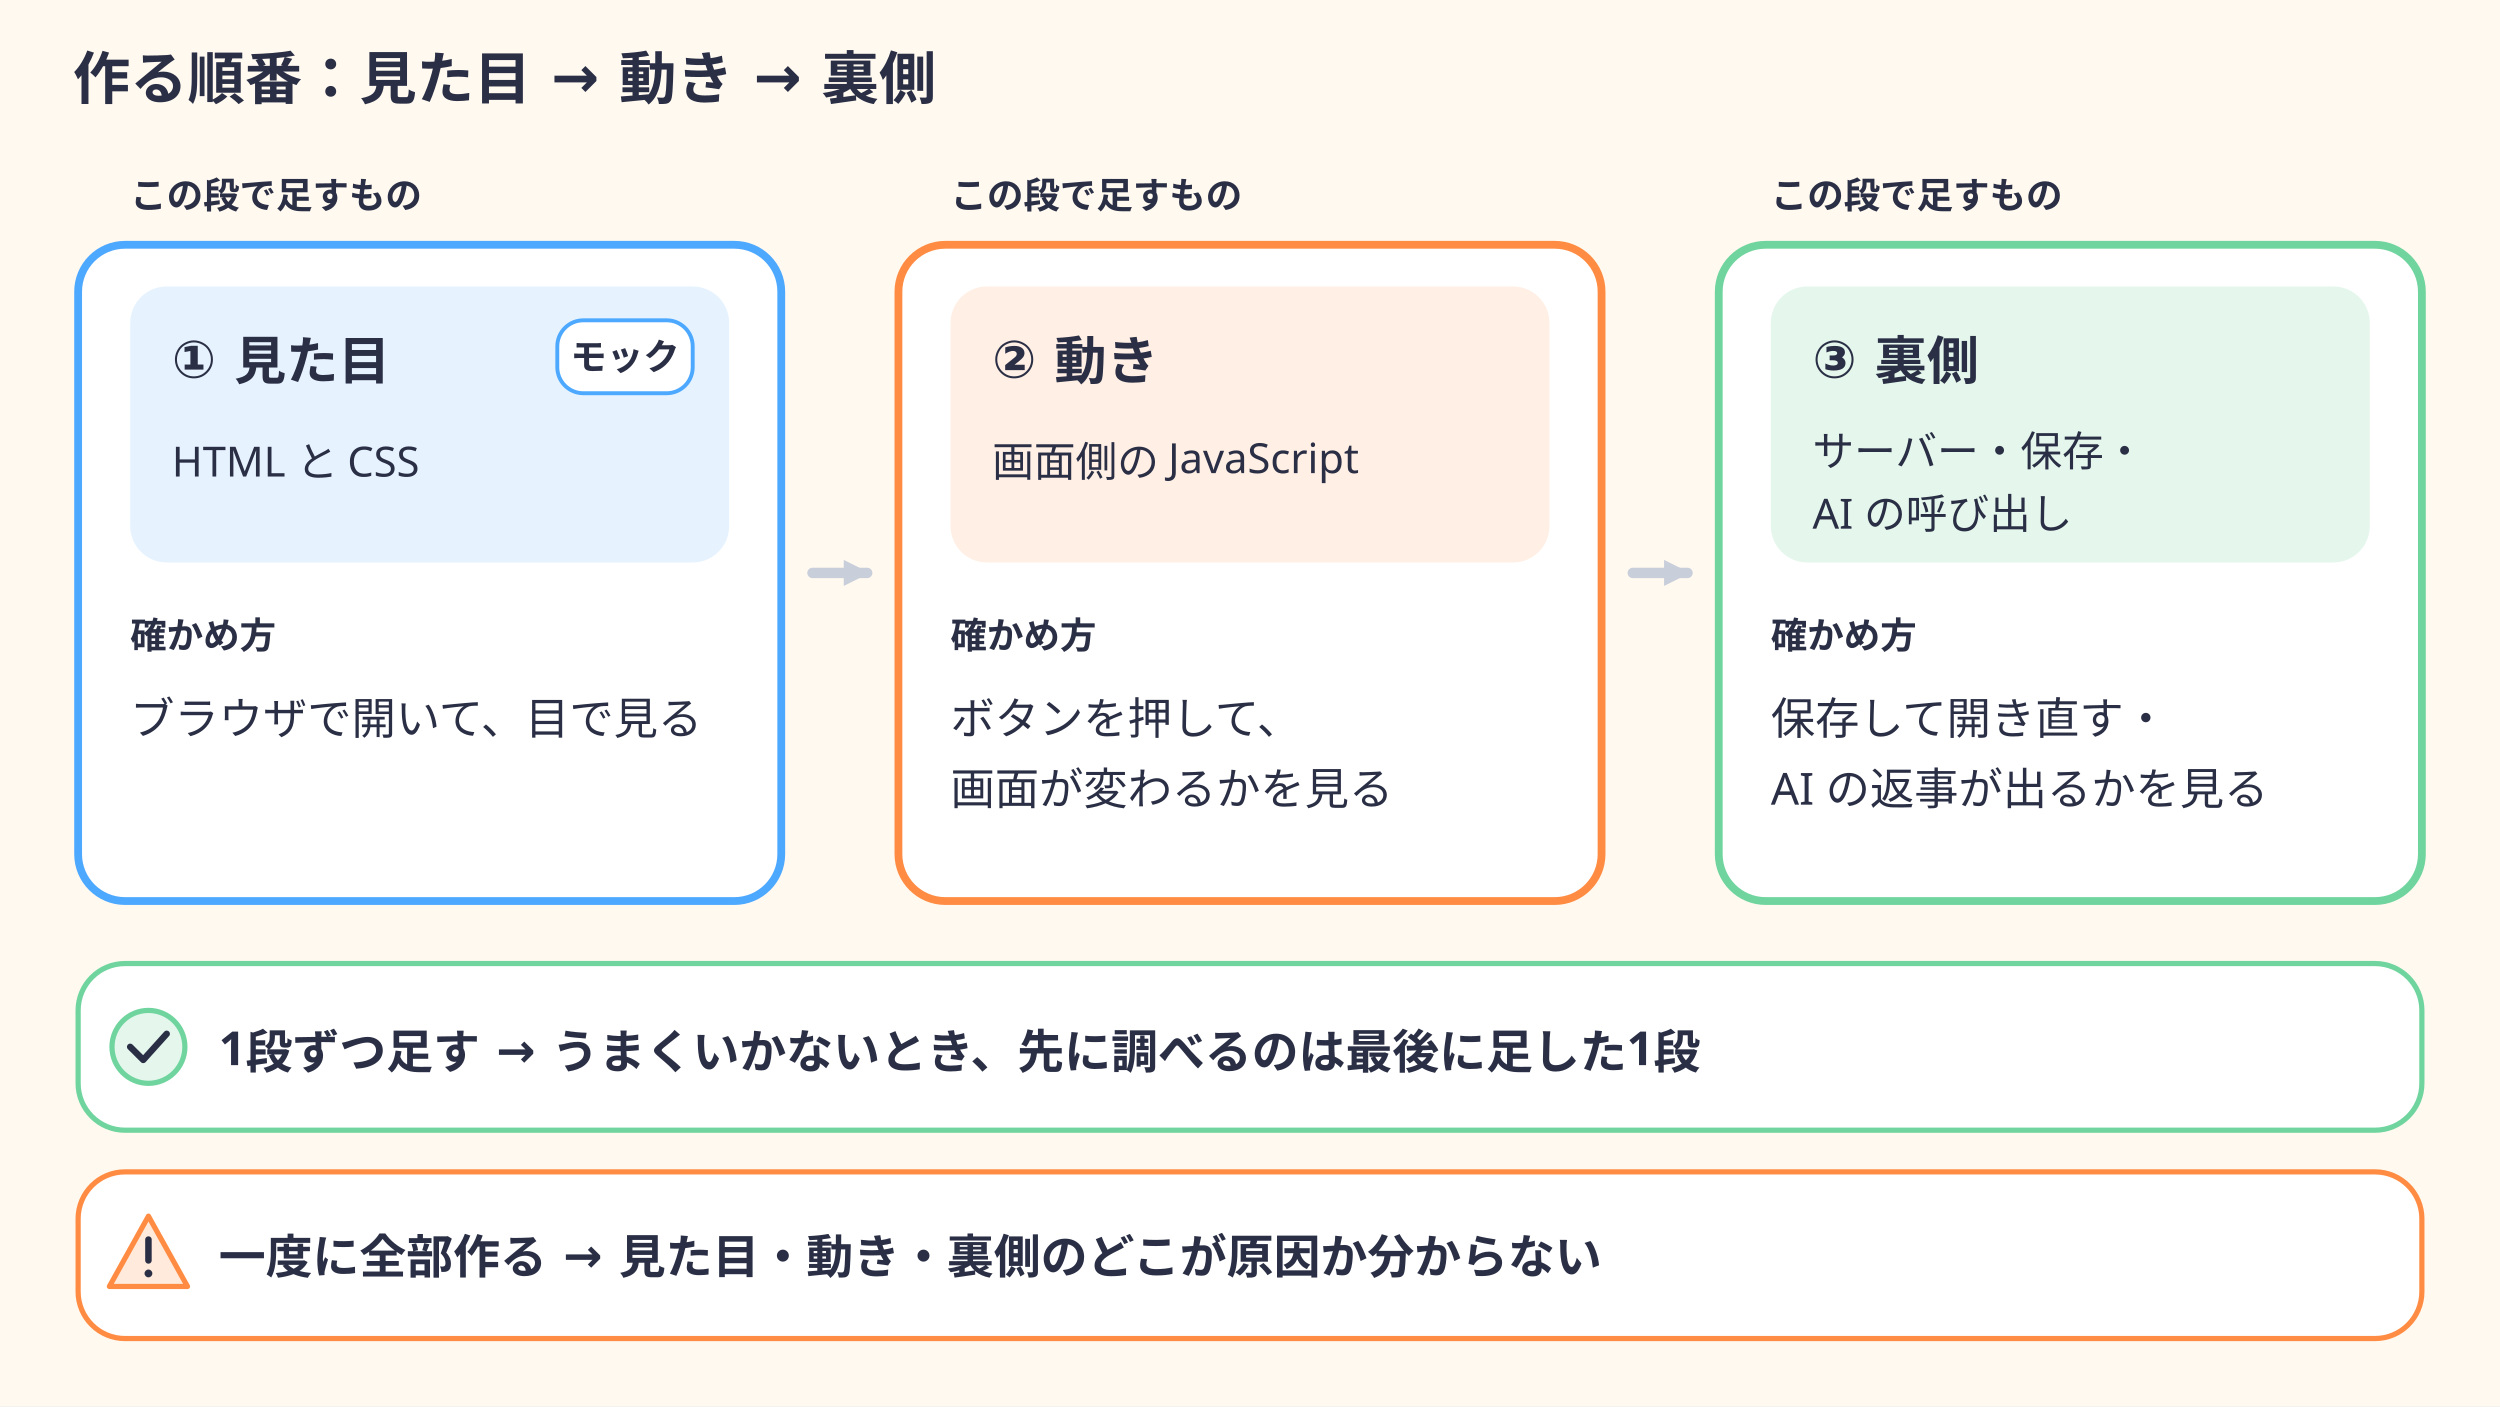
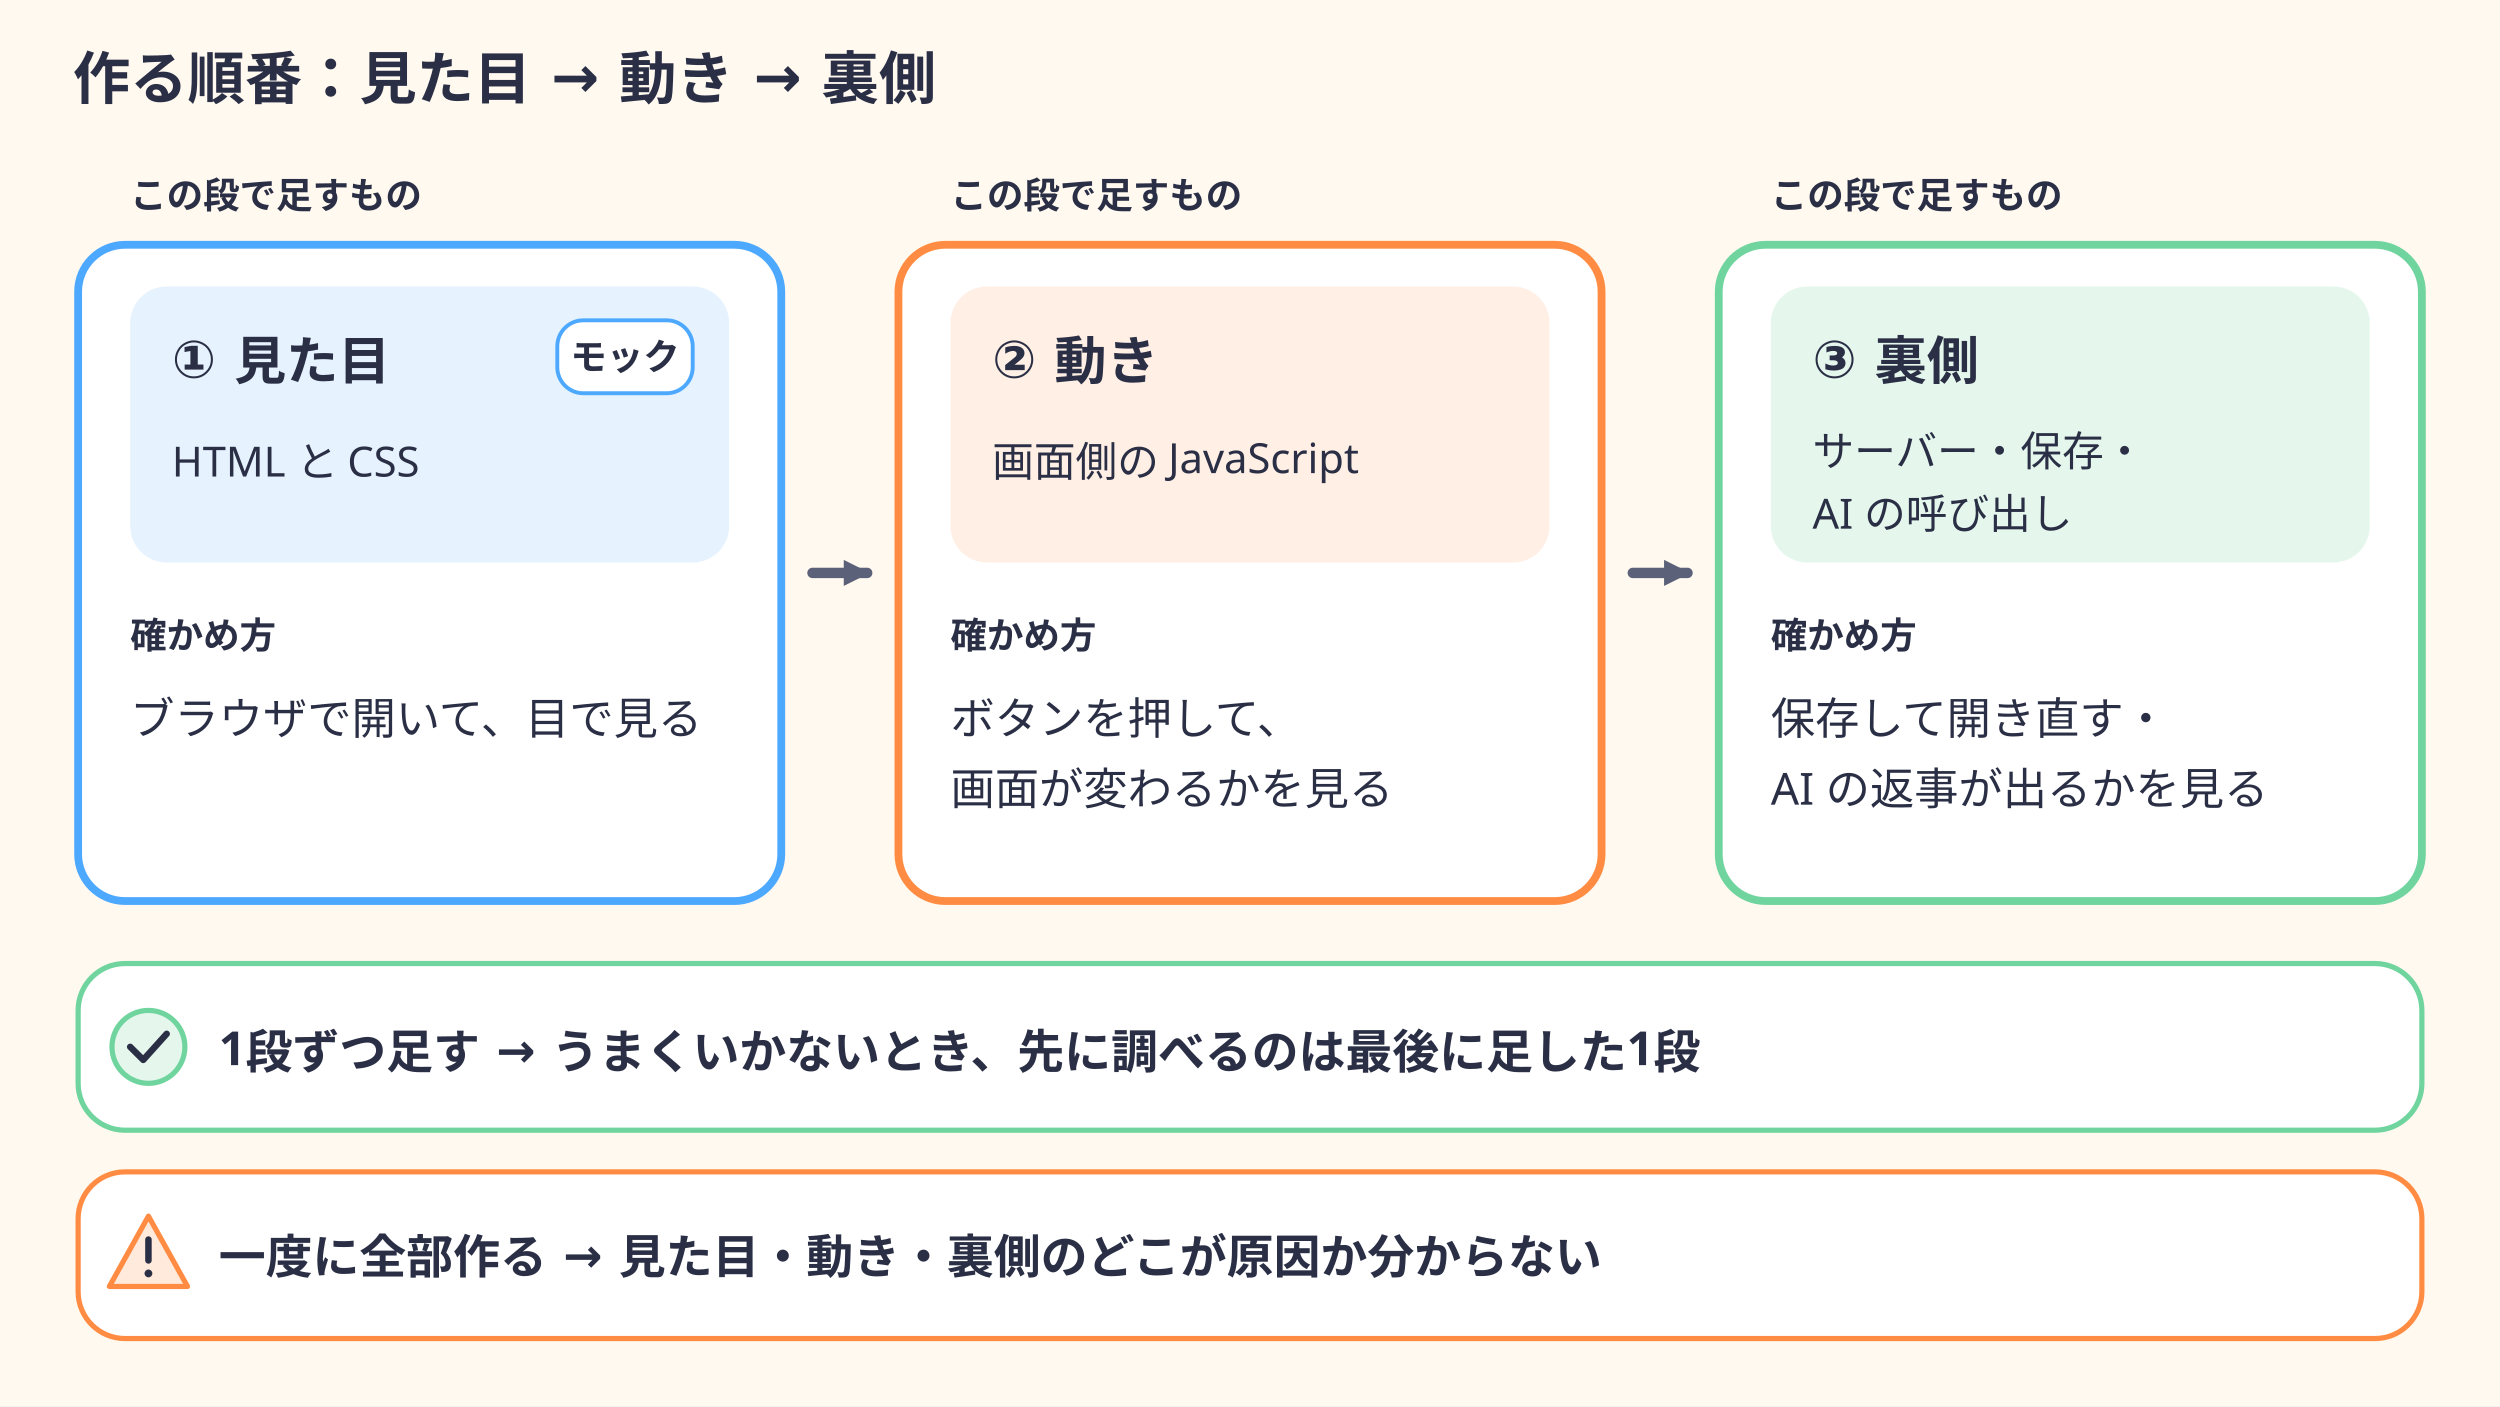
<svg xmlns="http://www.w3.org/2000/svg" id="diagram-build-order" viewBox="0 0 960 540" role="img" aria-labelledby="svg-title svg-desc">
  <defs id="diagram-definitions">
    <marker id="arrow-gray" markerWidth="10" markerHeight="10" refX="9" refY="5" orient="auto" markerUnits="userSpaceOnUse" viewBox="0 0 10 10">
-       <path id="arrow-gray-tip" d="M0 0L10 5L0 10Z" fill="#C9CEDB" />
+       <path id="arrow-gray-tip" d="M0 0L10 5L0 10Z" fill="#5A6178" />
    </marker>
  </defs>
  <rect id="canvas" x="0" y="0" width="960" height="540" fill="#FFF9F0" />
  <g id="diagram-content" font-family="'Hiragino Kaku Gothic ProN','Hiragino Sans','Noto Sans JP',sans-serif" fill="#2A2F45">
    <text id="main-title" x="28" y="38" font-size="22" font-weight="700">作る順番：見た目 → 動き → 裏側</text>
    <g id="step-1" role="group" aria-labelledby="step-1-title" aria-describedby="step-1-desc">
      <text id="step-1-add-label" x="50" y="80" font-size="14" font-weight="700">この段で足すもの</text>
      <rect id="step-1-panel" x="30" y="94" width="270" height="252" rx="18" fill="#FFFFFF" stroke="#4DA8FF" stroke-width="3" />
      <rect id="step-1-heading-box" x="50" y="110" width="230" height="106" rx="14" fill="#4DA8FF" fill-opacity="0.14" />
      <text id="step-1-heading" x="66" y="145" font-size="20" font-weight="700">① 見た目</text>
      <rect id="mock-tag-box" x="214" y="123" width="52" height="28" rx="10" fill="#FFFFFF" stroke="#4DA8FF" stroke-width="1.5" />
      <text id="mock-tag-text" x="240" y="142" font-size="14" font-weight="700" text-anchor="middle">モック</text>
      <text id="step-1-technology" x="66" y="183" font-size="16">HTML と CSS</text>
      <text id="step-1-check-label" x="50" y="249" font-size="14" font-weight="700">確かめ方</text>
      <text id="step-1-check-text" x="50" y="282" font-size="17">ブラウザで開いて、目で見る</text>
    </g>
-     <path id="step-1-to-2-arrow" d="M312 220H333" fill="none" stroke="#C9CEDB" stroke-width="4" stroke-linecap="round" marker-end="url(#arrow-gray)" />
+     <path id="step-1-to-2-arrow" d="M312 220H333" fill="none" stroke="#5A6178" stroke-width="4" stroke-linecap="round" marker-end="url(#arrow-gray)" />
    <g id="step-2" role="group" aria-labelledby="step-2-title" aria-describedby="step-2-desc">
      <text id="step-2-add-label" x="365" y="80" font-size="14" font-weight="700">この段で足すもの</text>
      <rect id="step-2-panel" x="345" y="94" width="270" height="252" rx="18" fill="#FFFFFF" stroke="#FF8C42" stroke-width="3" />
      <rect id="step-2-heading-box" x="365" y="110" width="230" height="106" rx="14" fill="#FF8C42" fill-opacity="0.14" />
      <text id="step-2-heading" x="381" y="145" font-size="20" font-weight="700">② 動き</text>
      <text id="step-2-technology" x="381" y="183" font-size="16">画面側の JavaScript</text>
      <text id="step-2-check-label" x="365" y="249" font-size="14" font-weight="700">確かめ方</text>
      <text id="step-2-check-text" font-size="17">
        <tspan id="step-2-check-line-1" x="365" y="282">ボタンを押して、</tspan>
        <tspan id="step-2-check-line-2" x="365" y="309">画面が変わるかを見る</tspan>
      </text>
    </g>
-     <path id="step-2-to-3-arrow" d="M627 220H648" fill="none" stroke="#C9CEDB" stroke-width="4" stroke-linecap="round" marker-end="url(#arrow-gray)" />
+     <path id="step-2-to-3-arrow" d="M627 220H648" fill="none" stroke="#5A6178" stroke-width="4" stroke-linecap="round" marker-end="url(#arrow-gray)" />
    <g id="step-3" role="group" aria-labelledby="step-3-title" aria-describedby="step-3-desc">
      <text id="step-3-add-label" x="680" y="80" font-size="14" font-weight="700">この段で足すもの</text>
      <rect id="step-3-panel" x="660" y="94" width="270" height="252" rx="18" fill="#FFFFFF" stroke="#6FD49D" stroke-width="3" />
      <rect id="step-3-heading-box" x="680" y="110" width="230" height="106" rx="14" fill="#6FD49D" fill-opacity="0.18" />
      <text id="step-3-heading" x="696" y="145" font-size="20" font-weight="700">③ 裏側</text>
      <text id="step-3-technology" font-size="16">
        <tspan id="step-3-technology-line-1" x="696" y="179">サーバー・保存・</tspan>
        <tspan id="step-3-technology-line-2" x="696" y="203">AI の呼び出し</tspan>
      </text>
      <text id="step-3-check-label" x="680" y="249" font-size="14" font-weight="700">確かめ方</text>
      <text id="step-3-check-text" font-size="17">
        <tspan id="step-3-check-line-1" x="680" y="282">保存して開き直す・</tspan>
        <tspan id="step-3-check-line-2" x="680" y="309">AI の返事が出るかを見る</tspan>
      </text>
    </g>
    <g id="one-step-benefit" role="group" aria-labelledby="benefit-title" aria-describedby="benefit-desc">
      <rect id="benefit-box" x="30" y="370" width="900" height="64" rx="18" fill="#FFFFFF" stroke="#6FD49D" stroke-width="2" />
      <circle id="benefit-check-circle" cx="57" cy="402" r="14" fill="#6FD49D" fill-opacity="0.18" stroke="#6FD49D" stroke-width="2" />
      <path id="benefit-check-mark" d="M50 402L55 407L64 397" fill="none" stroke="#2A2F45" stroke-width="2.5" stroke-linecap="round" stroke-linejoin="round" />
      <text id="benefit-text" x="84" y="409" font-size="18" font-weight="700">1段ずつ足す → うまくいかないとき、先に調べるのは最後に足した1段</text>
    </g>
    <g id="all-at-once-caution" role="group" aria-labelledby="caution-title" aria-describedby="caution-desc">
      <rect id="caution-box" x="30" y="450" width="900" height="64" rx="18" fill="#FFFFFF" stroke="#FF8C42" stroke-width="2" />
      <path id="caution-triangle" d="M57 467L72 494H42Z" fill="#FF8C42" fill-opacity="0.18" stroke="#FF8C42" stroke-width="2" stroke-linejoin="round" />
      <path id="caution-exclamation-line" d="M57 476V484" fill="none" stroke="#2A2F45" stroke-width="2.5" stroke-linecap="round" />
      <circle id="caution-exclamation-dot" cx="57" cy="489" r="1.5" fill="#2A2F45" />
      <text id="caution-text" x="84" y="489" font-size="18" font-weight="700">一度に全部作る → 見た目・動き・裏側のどこが原因か分からない</text>
    </g>
  </g>
</svg>
